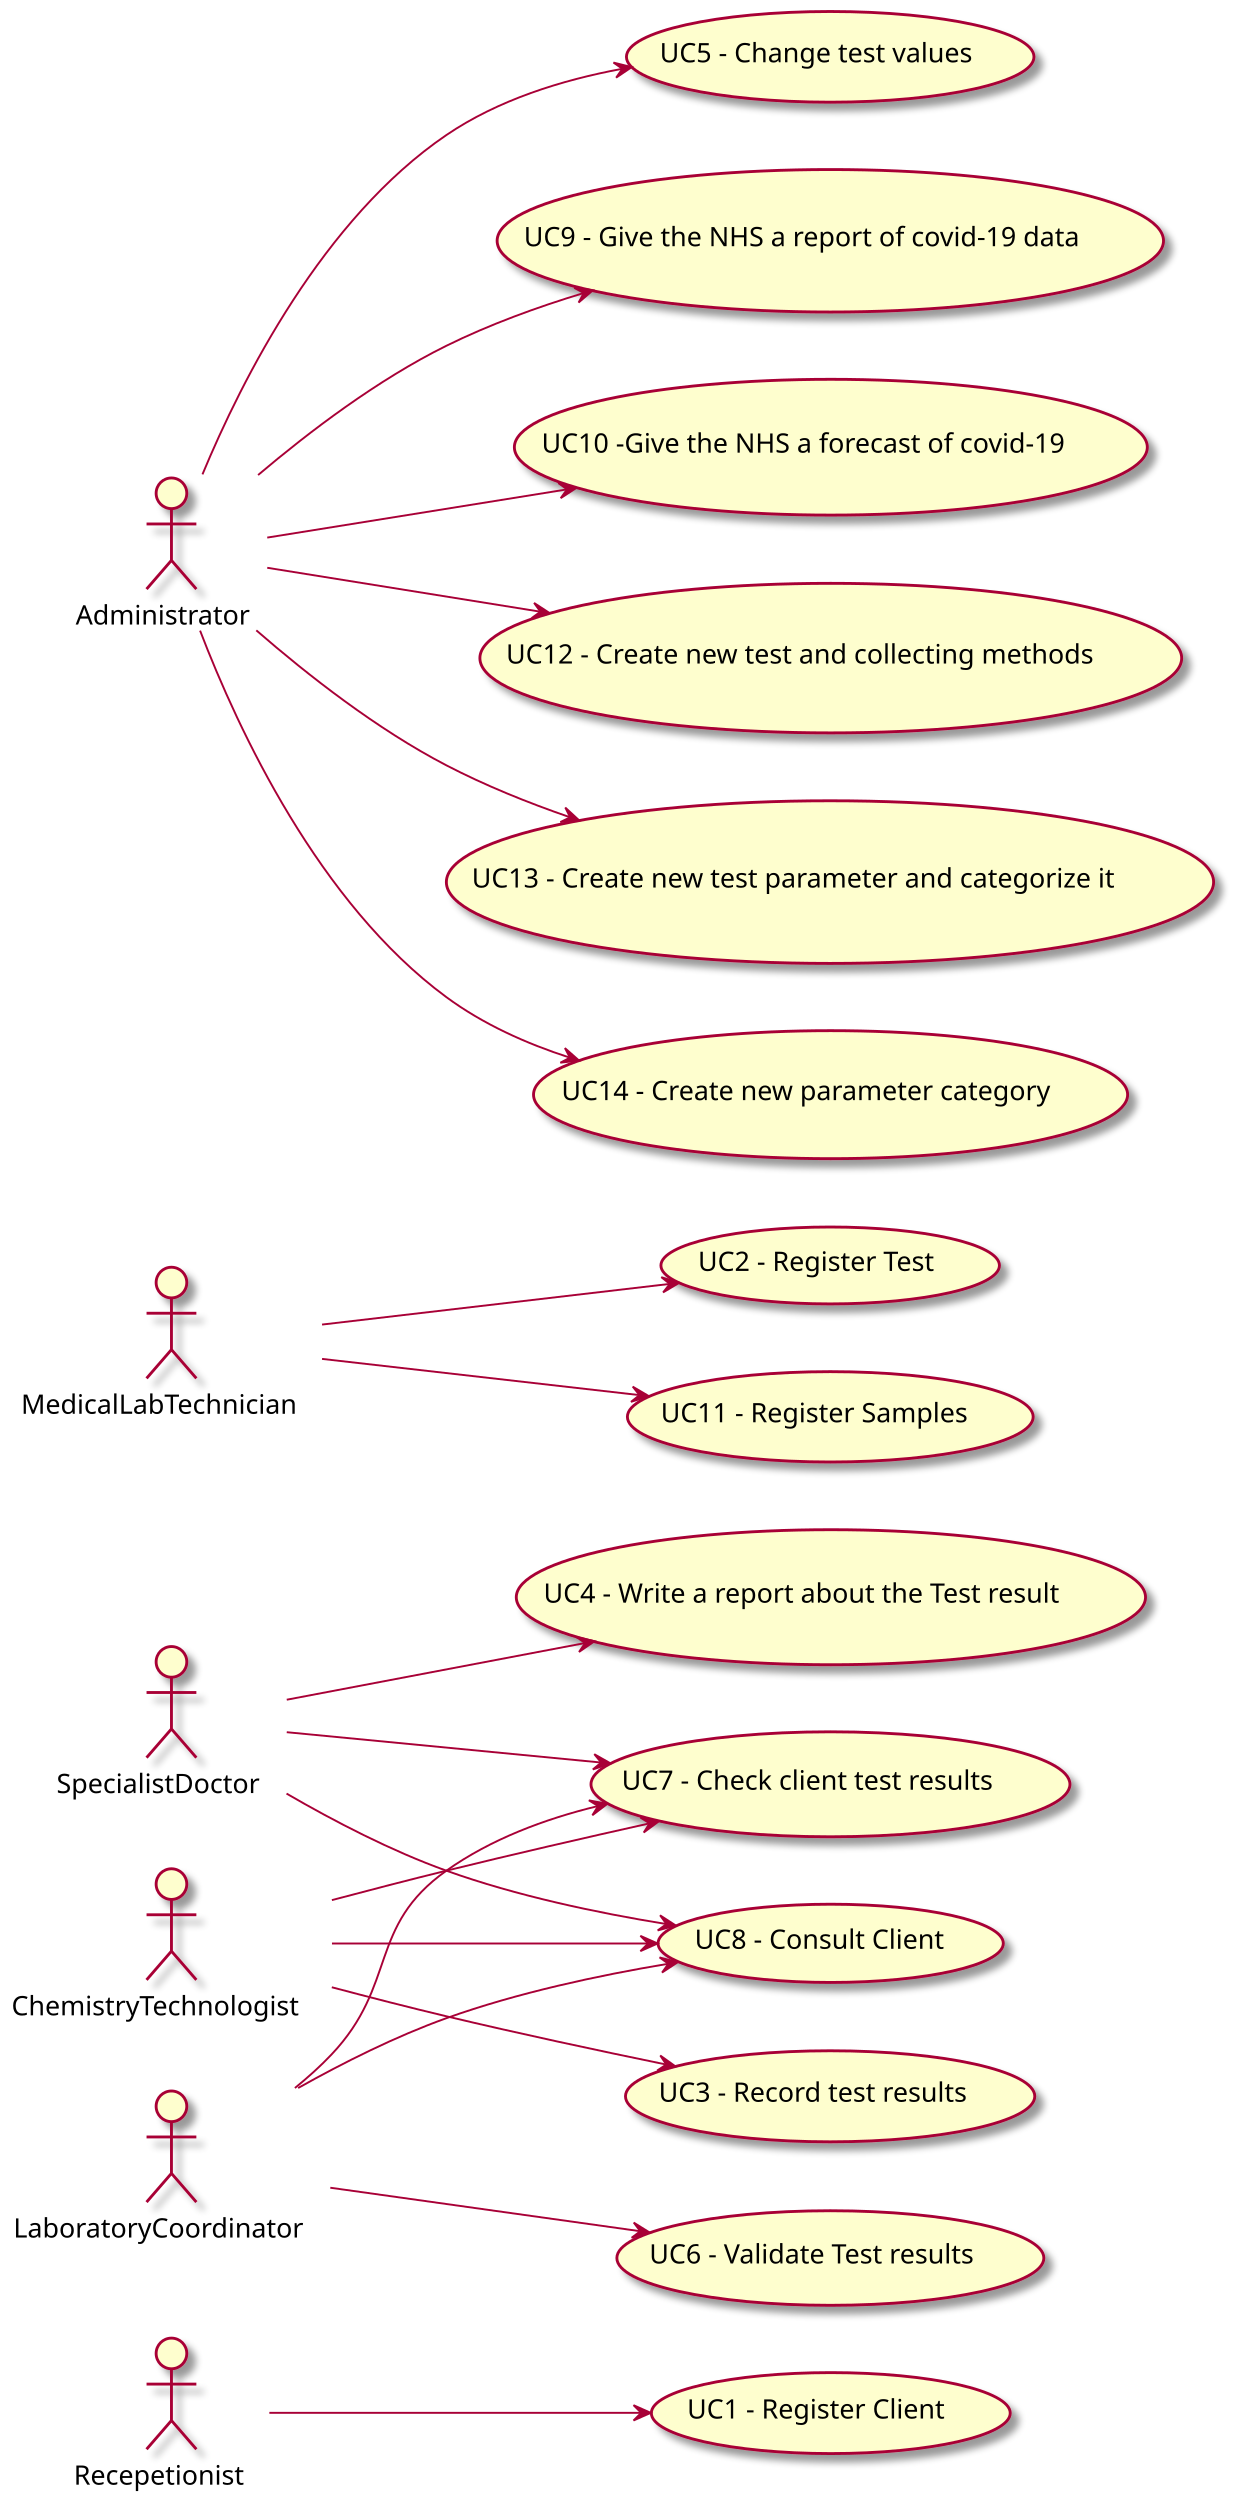
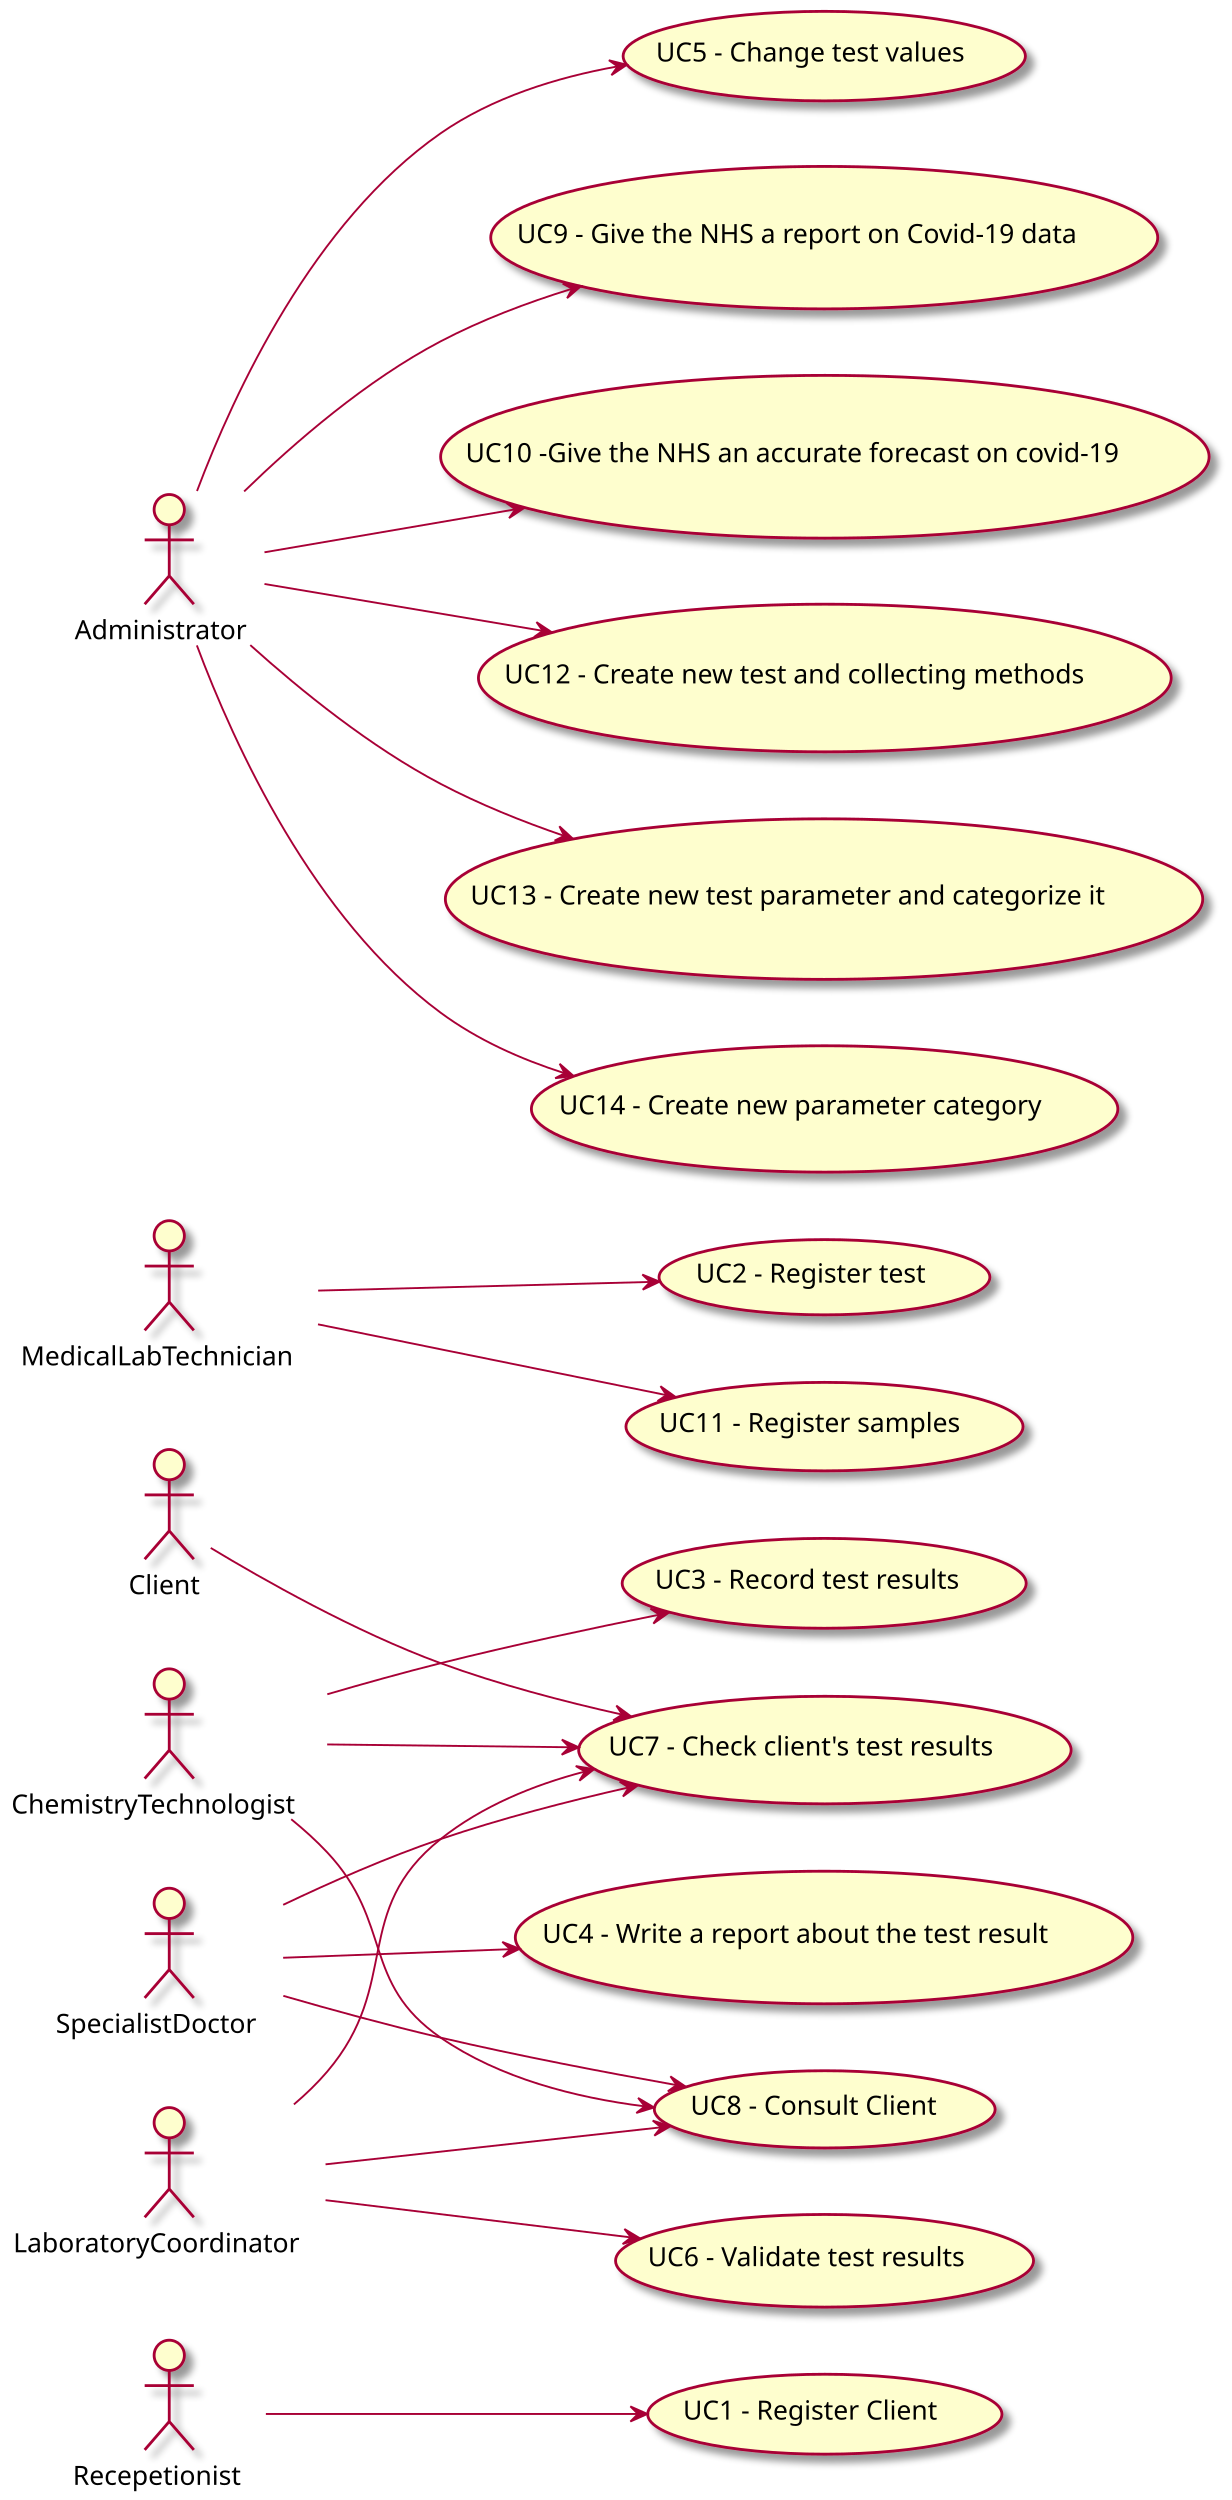
- <svg xmlns="http://www.w3.org/2000/svg" contentScriptType="application/ecmascript" contentStyleType="text/css" height="1305px" preserveAspectRatio="none" style="width:645px;height:1305px;" version="1.1" viewBox="0 0 645 1305" width="645px" zoomAndPan="magnify">
+ <svg xmlns="http://www.w3.org/2000/svg" contentScriptType="application/ecmascript" contentStyleType="text/css" height="1322px" preserveAspectRatio="none" style="width:651px;height:1322px;" version="1.1" viewBox="0 0 651 1322" width="651px" zoomAndPan="magnify">
  <defs>
-     <filter height="300%" id="f1mqpg60bxb8xo" width="300%" x="-1" y="-1">
+     <filter height="300%" id="fbl6vgjazbu7c" width="300%" x="-1" y="-1">
      <feGaussianBlur result="blurOut" stdDeviation="2.0" />
      <feColorMatrix in="blurOut" result="blurOut2" type="matrix" values="0 0 0 0 0 0 0 0 0 0 0 0 0 0 0 0 0 0 .4 0" />
      <feOffset dx="4.0" dy="4.0" in="blurOut2" result="blurOut3" />
      <feBlend in="SourceGraphic" in2="blurOut3" mode="normal" />
    </filter>
  </defs>
  <g>
-     <ellipse cx="89.5" cy="1228.5" fill="#FEFECE" filter="url(#f1mqpg60bxb8xo)" rx="8" ry="8" style="stroke:#A80036;stroke-width:1.5;" />
-     <path d="M89.5,1236.5 L89.5,1263.5 M76.5,1244.5 L102.5,1244.5 M89.5,1263.5 L76.5,1278.5 M89.5,1263.5 L102.5,1278.5 " fill="none" filter="url(#f1mqpg60bxb8xo)" style="stroke:#A80036;stroke-width:1.5;" />
-     <text fill="#000000" font-family="sans-serif" font-size="14" lengthAdjust="spacing" textLength="102" x="38.5" y="1296.995">Recepetionist</text>
-     <ellipse cx="433.669" cy="1259.634" fill="#FEFECE" filter="url(#f1mqpg60bxb8xo)" rx="93.669" ry="21.134" style="stroke:#A80036;stroke-width:1.5;" />
-     <text fill="#000000" font-family="sans-serif" font-size="14" lengthAdjust="spacing" textLength="150" x="358.669" y="1262.48">UC1 - Register Client</text>
-     <ellipse cx="433.504" cy="931.401" fill="#FEFECE" filter="url(#f1mqpg60bxb8xo)" rx="125.004" ry="27.401" style="stroke:#A80036;stroke-width:1.5;" />
-     <text fill="#000000" font-family="sans-serif" font-size="14" lengthAdjust="spacing" textLength="218" x="324.504" y="934.247">UC7 - Check client test results</text>
-     <ellipse cx="433.614" cy="1014.423" fill="#FEFECE" filter="url(#f1mqpg60bxb8xo)" rx="90.114" ry="20.423" style="stroke:#A80036;stroke-width:1.5;" />
-     <text fill="#000000" font-family="sans-serif" font-size="14" lengthAdjust="spacing" textLength="142" x="362.614" y="1017.27">UC8 - Consult Client</text>
-     <ellipse cx="89.5" cy="669.5" fill="#FEFECE" filter="url(#f1mqpg60bxb8xo)" rx="8" ry="8" style="stroke:#A80036;stroke-width:1.5;" />
-     <path d="M89.5,677.5 L89.5,704.5 M76.5,685.5 L102.5,685.5 M89.5,704.5 L76.5,719.5 M89.5,704.5 L102.5,719.5 " fill="none" filter="url(#f1mqpg60bxb8xo)" style="stroke:#A80036;stroke-width:1.5;" />
-     <text fill="#000000" font-family="sans-serif" font-size="14" lengthAdjust="spacing" textLength="157" x="11" y="737.995">MedicalLabTechnician</text>
-     <ellipse cx="433.352" cy="660.57" fill="#FEFECE" filter="url(#f1mqpg60bxb8xo)" rx="88.352" ry="20.07" style="stroke:#A80036;stroke-width:1.5;" />
-     <text fill="#000000" font-family="sans-serif" font-size="14" lengthAdjust="spacing" textLength="138" x="364.352" y="663.417">UC2 - Register Test</text>
-     <ellipse cx="433.409" cy="739.582" fill="#FEFECE" filter="url(#f1mqpg60bxb8xo)" rx="105.909" ry="23.582" style="stroke:#A80036;stroke-width:1.5;" />
-     <text fill="#000000" font-family="sans-serif" font-size="14" lengthAdjust="spacing" textLength="177" x="344.909" y="742.428">UC11 - Register Samples</text>
-     <ellipse cx="89.5" cy="983.5" fill="#FEFECE" filter="url(#f1mqpg60bxb8xo)" rx="8" ry="8" style="stroke:#A80036;stroke-width:1.5;" />
-     <path d="M89.5,991.5 L89.5,1018.5 M76.5,999.5 L102.5,999.5 M89.5,1018.5 L76.5,1033.5 M89.5,1018.5 L102.5,1033.5 " fill="none" filter="url(#f1mqpg60bxb8xo)" style="stroke:#A80036;stroke-width:1.5;" />
-     <text fill="#000000" font-family="sans-serif" font-size="14" lengthAdjust="spacing" textLength="167" x="6" y="1051.995">ChemistryTechnologist</text>
-     <ellipse cx="433.328" cy="1094.265" fill="#FEFECE" filter="url(#f1mqpg60bxb8xo)" rx="106.828" ry="23.765" style="stroke:#A80036;stroke-width:1.5;" />
-     <text fill="#000000" font-family="sans-serif" font-size="14" lengthAdjust="spacing" textLength="179" x="343.828" y="1097.112">UC3 - Record test results</text>
-     <ellipse cx="89.5" cy="867.5" fill="#FEFECE" filter="url(#f1mqpg60bxb8xo)" rx="8" ry="8" style="stroke:#A80036;stroke-width:1.5;" />
-     <path d="M89.5,875.5 L89.5,902.5 M76.5,883.5 L102.5,883.5 M89.5,902.5 L76.5,917.5 M89.5,902.5 L102.5,917.5 " fill="none" filter="url(#f1mqpg60bxb8xo)" style="stroke:#A80036;stroke-width:1.5;" />
-     <text fill="#000000" font-family="sans-serif" font-size="14" lengthAdjust="spacing" textLength="120" x="29.5" y="935.995">SpecialistDoctor</text>
-     <ellipse cx="433.733" cy="833.746" fill="#FEFECE" filter="url(#f1mqpg60bxb8xo)" rx="164.232" ry="35.246" style="stroke:#A80036;stroke-width:1.5;" />
-     <text fill="#000000" font-family="sans-serif" font-size="14" lengthAdjust="spacing" textLength="300" x="283.733" y="836.593">UC4 - Write a report about the Test result</text>
-     <ellipse cx="89.5" cy="257.5" fill="#FEFECE" filter="url(#f1mqpg60bxb8xo)" rx="8" ry="8" style="stroke:#A80036;stroke-width:1.5;" />
-     <path d="M89.5,265.5 L89.5,292.5 M76.5,273.5 L102.5,273.5 M89.5,292.5 L76.5,307.5 M89.5,292.5 L102.5,307.5 " fill="none" filter="url(#f1mqpg60bxb8xo)" style="stroke:#A80036;stroke-width:1.5;" />
-     <text fill="#000000" font-family="sans-serif" font-size="14" lengthAdjust="spacing" textLength="100" x="39.5" y="325.995">Administrator</text>
-     <ellipse cx="433.368" cy="29.674" fill="#FEFECE" filter="url(#f1mqpg60bxb8xo)" rx="106.368" ry="23.674" style="stroke:#A80036;stroke-width:1.5;" />
-     <text fill="#000000" font-family="sans-serif" font-size="14" lengthAdjust="spacing" textLength="178" x="344.368" y="32.52">UC5 - Change test values</text>
-     <ellipse cx="433.427" cy="125.685" fill="#FEFECE" filter="url(#f1mqpg60bxb8xo)" rx="173.927" ry="37.185" style="stroke:#A80036;stroke-width:1.5;" />
-     <text fill="#000000" font-family="sans-serif" font-size="14" lengthAdjust="spacing" textLength="320" x="273.427" y="128.532">UC9 - Give the NHS a report of covid-19 data</text>
-     <ellipse cx="433.7" cy="233.44" fill="#FEFECE" filter="url(#f1mqpg60bxb8xo)" rx="165.2" ry="35.44" style="stroke:#A80036;stroke-width:1.5;" />
-     <text fill="#000000" font-family="sans-serif" font-size="14" lengthAdjust="spacing" textLength="302" x="282.7" y="236.287">UC10 -Give the NHS a forecast of covid-19</text>
-     <ellipse cx="433.667" cy="343.533" fill="#FEFECE" filter="url(#f1mqpg60bxb8xo)" rx="183.167" ry="39.033" style="stroke:#A80036;stroke-width:1.5;" />
-     <text fill="#000000" font-family="sans-serif" font-size="14" lengthAdjust="spacing" textLength="339" x="264.167" y="346.38">UC12 - Create new test and collecting methods</text>
-     <ellipse cx="433.253" cy="460.451" fill="#FEFECE" filter="url(#f1mqpg60bxb8xo)" rx="200.254" ry="42.451" style="stroke:#A80036;stroke-width:1.5;" />
-     <text fill="#000000" font-family="sans-serif" font-size="14" lengthAdjust="spacing" textLength="374" x="246.254" y="463.297">UC13 - Create new test parameter and categorize it</text>
-     <ellipse cx="433.56" cy="571.412" fill="#FEFECE" filter="url(#f1mqpg60bxb8xo)" rx="155.06" ry="33.412" style="stroke:#A80036;stroke-width:1.5;" />
-     <text fill="#000000" font-family="sans-serif" font-size="14" lengthAdjust="spacing" textLength="281" x="293.06" y="574.259">UC14 - Create new parameter category</text>
-     <ellipse cx="89.5" cy="1099.5" fill="#FEFECE" filter="url(#f1mqpg60bxb8xo)" rx="8" ry="8" style="stroke:#A80036;stroke-width:1.5;" />
-     <path d="M89.5,1107.5 L89.5,1134.5 M76.5,1115.5 L102.5,1115.5 M89.5,1134.5 L76.5,1149.5 M89.5,1134.5 L102.5,1149.5 " fill="none" filter="url(#f1mqpg60bxb8xo)" style="stroke:#A80036;stroke-width:1.5;" />
-     <text fill="#000000" font-family="sans-serif" font-size="14" lengthAdjust="spacing" textLength="165" x="7" y="1167.995">LaboratoryCoordinator</text>
-     <ellipse cx="433.444" cy="1178.689" fill="#FEFECE" filter="url(#f1mqpg60bxb8xo)" rx="111.444" ry="24.689" style="stroke:#A80036;stroke-width:1.5;" />
-     <text fill="#000000" font-family="sans-serif" font-size="14" lengthAdjust="spacing" textLength="189" x="338.944" y="1181.535">UC6 - Validate Test results</text>
-     <path d="M140.596,1259.5 C191.306,1259.5 271.058,1259.5 334.395,1259.5 " fill="none" id="Recepetionist-to-Register" style="stroke:#A80036;stroke-width:1.0;" />
-     <polygon fill="#A80036" points="339.697,1259.5,330.697,1255.5,334.697,1259.5,330.697,1263.5,339.697,1259.5" style="stroke:#A80036;stroke-width:1.0;" />
-     <path d="M168.105,691.423 C222.135,685.104 294.111,676.686 349.321,670.228 " fill="none" id="MedicalLabTechnician-to-UC2 - Register Test" style="stroke:#A80036;stroke-width:1.0;" />
-     <polygon fill="#A80036" points="354.611,669.61,345.207,666.684,349.645,670.192,346.137,674.63,354.611,669.61" style="stroke:#A80036;stroke-width:1.0;" />
-     <path d="M168.105,709.35 C217.172,714.945 281.037,722.228 333.707,728.234 " fill="none" id="MedicalLabTechnician-to-UC11 - Register Samples" style="stroke:#A80036;stroke-width:1.0;" />
-     <polygon fill="#A80036" points="338.768,728.811,330.278,723.818,333.8,728.245,329.373,731.767,338.768,728.811" style="stroke:#A80036;stroke-width:1.0;" />
-     <path d="M173.199,1037.349 C192.756,1042.531 213.573,1047.868 233,1052.5 C270.41,1061.419 312.003,1070.333 347.489,1077.64 " fill="none" id="ChemistryTechnologist-to-UC3 - Record test results" style="stroke:#A80036;stroke-width:1.0;" />
-     <polygon fill="#A80036" points="352.679,1078.706,344.668,1072.977,347.781,1077.7,343.058,1080.814,352.679,1078.706" style="stroke:#A80036;stroke-width:1.0;" />
-     <path d="M173.248,991.853 C192.803,986.662 213.607,981.271 233,976.5 C267.504,968.011 305.52,959.282 339.029,951.798 " fill="none" id="ChemistryTechnologist-to-Check" style="stroke:#A80036;stroke-width:1.0;" />
-     <polygon fill="#A80036" points="343.939,950.703,334.284,948.758,339.059,951.792,336.026,956.567,343.939,950.703" style="stroke:#A80036;stroke-width:1.0;" />
-     <path d="M173.289,1014.5 C222.981,1014.5 286.359,1014.5 338.007,1014.5 " fill="none" id="ChemistryTechnologist-to-Sort" style="stroke:#A80036;stroke-width:1.0;" />
-     <polygon fill="#A80036" points="343.285,1014.5,334.285,1010.5,338.285,1014.5,334.285,1018.5,343.285,1014.5" style="stroke:#A80036;stroke-width:1.0;" />
-     <path d="M149.681,887.252 C192.464,879.121 251.876,867.829 305.208,857.693 " fill="none" id="SpecialistDoctor-to-UC4 - Write a report about the Test result" style="stroke:#A80036;stroke-width:1.0;" />
-     <polygon fill="#A80036" points="310.35,856.716,300.762,854.465,305.438,857.649,302.254,862.325,310.35,856.716" style="stroke:#A80036;stroke-width:1.0;" />
-     <path d="M149.567,936.251 C174.489,950.723 204.33,966.212 233,976.5 C269.533,989.609 311.538,998.471 347.552,1004.314 " fill="none" id="SpecialistDoctor-to-Sort" style="stroke:#A80036;stroke-width:1.0;" />
-     <polygon fill="#A80036" points="352.821,1005.154,344.563,999.787,347.883,1004.367,343.303,1007.687,352.821,1005.154" style="stroke:#A80036;stroke-width:1.0;" />
-     <path d="M149.681,904.21 C194.777,908.562 258.349,914.696 313.802,920.047 " fill="none" id="SpecialistDoctor-to-Check" style="stroke:#A80036;stroke-width:1.0;" />
-     <polygon fill="#A80036" points="318.8,920.529,310.226,915.683,313.823,920.049,309.458,923.647,318.8,920.529" style="stroke:#A80036;stroke-width:1.0;" />
-     <path d="M105.688,247.62 C126.472,197.61 168.693,114.24 233,70.5 C259.851,52.24 293.111,41.8 324.727,35.93 " fill="none" id="Administrator-to-UC5 - Change test values" style="stroke:#A80036;stroke-width:1.0;" />
-     <polygon fill="#A80036" points="329.786,35.02,320.223,32.664,324.864,35.899,321.629,40.54,329.786,35.02" style="stroke:#A80036;stroke-width:1.0;" />
-     <path d="M134.718,247.96 C161.471,225.31 197.236,198.16 233,180.5 C255.347,169.46 280.234,160.37 304.642,152.97 " fill="none" id="Administrator-to-UC9 - Give the NHS a report of covid-19 data" style="stroke:#A80036;stroke-width:1.0;" />
-     <polygon fill="#A80036" points="309.516,151.52,299.748,150.259,304.724,152.949,302.034,157.925,309.516,151.52" style="stroke:#A80036;stroke-width:1.0;" />
-     <path d="M139.5,280.62 C180.378,274.05 240.664,264.35 295.941,255.46 " fill="none" id="Administrator-to-UC10 -Give the NHS a forecast of covid-19" style="stroke:#A80036;stroke-width:1.0;" />
-     <polygon fill="#A80036" points="300.931,254.66,291.411,252.136,295.994,255.452,292.678,260.035,300.931,254.66" style="stroke:#A80036;stroke-width:1.0;" />
-     <path d="M139.5,296.38 C176.986,302.408 230.791,311.061 282.089,319.311 " fill="none" id="Administrator-to-UC12 - Create new test and collecting methods" style="stroke:#A80036;stroke-width:1.0;" />
-     <polygon fill="#A80036" points="287.045,320.108,278.795,314.729,282.108,319.314,277.524,322.628,287.045,320.108" style="stroke:#A80036;stroke-width:1.0;" />
-     <path d="M133.791,329.038 C160.644,352.371 196.826,380.702 233,399.5 C253.093,409.942 275.271,418.921 297.317,426.531 " fill="none" id="Administrator-to-UC13 - Create new test parameter and categorize it" style="stroke:#A80036;stroke-width:1.0;" />
-     <polygon fill="#A80036" points="302.316,428.234,295.086,421.547,297.583,426.623,292.507,429.12,302.316,428.234" style="stroke:#A80036;stroke-width:1.0;" />
-     <path d="M104.443,329.19 C124.512,381.546 166.601,471.564 233,520.5 C252.008,534.509 274.489,544.684 297.384,552.071 " fill="none" id="Administrator-to-UC14 - Create new parameter category" style="stroke:#A80036;stroke-width:1.0;" />
-     <polygon fill="#A80036" points="302.275,553.606,294.884,547.097,297.504,552.11,292.491,554.731,302.275,553.606" style="stroke:#A80036;stroke-width:1.0;" />
-     <path d="M172.418,1141.997 C220.945,1148.808 282.751,1157.483 333.936,1164.666 " fill="none" id="LaboratoryCoordinator-to-UC6 - Validate Test results" style="stroke:#A80036;stroke-width:1.0;" />
-     <polygon fill="#A80036" points="339.171,1165.401,330.814,1160.19,334.219,1164.707,329.703,1168.112,339.171,1165.401" style="stroke:#A80036;stroke-width:1.0;" />
-     <path d="M153.94,1089.936 C160.708,1084.454 167.221,1078.601 173,1072.5 C207.601,1035.972 191.963,1005.613 233,976.5 C256.104,960.109 284.185,949.564 311.896,942.813 " fill="none" id="LaboratoryCoordinator-to-Check" style="stroke:#A80036;stroke-width:1.0;" />
-     <polygon fill="#A80036" points="317.064,941.596,307.386,939.767,312.197,942.743,309.222,947.554,317.064,941.596" style="stroke:#A80036;stroke-width:1.0;" />
-     <path d="M155.624,1089.941 C179.27,1076.677 206.662,1062.942 233,1053.5 C269.888,1040.276 312.309,1031.186 348.523,1025.132 " fill="none" id="LaboratoryCoordinator-to-Sort" style="stroke:#A80036;stroke-width:1.0;" />
-     <polygon fill="#A80036" points="353.82,1024.261,344.29,1021.775,348.886,1025.073,345.589,1029.669,353.82,1024.261" style="stroke:#A80036;stroke-width:1.0;" />
+     <ellipse cx="89.5" cy="1245.5" fill="#FEFECE" filter="url(#fbl6vgjazbu7c)" rx="8" ry="8" style="stroke:#A80036;stroke-width:1.5;" />
+     <path d="M89.5,1253.5 L89.5,1280.5 M76.5,1261.5 L102.5,1261.5 M89.5,1280.5 L76.5,1295.5 M89.5,1280.5 L102.5,1295.5 " fill="none" filter="url(#fbl6vgjazbu7c)" style="stroke:#A80036;stroke-width:1.5;" />
+     <text fill="#000000" font-family="sans-serif" font-size="14" lengthAdjust="spacing" textLength="102" x="38.5" y="1313.995">Recepetionist</text>
+     <ellipse cx="436.169" cy="1276.634" fill="#FEFECE" filter="url(#fbl6vgjazbu7c)" rx="93.669" ry="21.134" style="stroke:#A80036;stroke-width:1.5;" />
+     <text fill="#000000" font-family="sans-serif" font-size="14" lengthAdjust="spacing" textLength="150" x="361.169" y="1279.48">UC1 - Register Client</text>
+     <ellipse cx="436.201" cy="925.44" fill="#FEFECE" filter="url(#fbl6vgjazbu7c)" rx="130.201" ry="28.44" style="stroke:#A80036;stroke-width:1.5;" />
+     <text fill="#000000" font-family="sans-serif" font-size="14" lengthAdjust="spacing" textLength="229" x="321.701" y="928.287">UC7 - Check client's test results</text>
+     <ellipse cx="436.114" cy="1115.423" fill="#FEFECE" filter="url(#fbl6vgjazbu7c)" rx="90.114" ry="20.423" style="stroke:#A80036;stroke-width:1.5;" />
+     <text fill="#000000" font-family="sans-serif" font-size="14" lengthAdjust="spacing" textLength="142" x="365.114" y="1118.27">UC8 - Consult Client</text>
+     <ellipse cx="89.5" cy="653.5" fill="#FEFECE" filter="url(#fbl6vgjazbu7c)" rx="8" ry="8" style="stroke:#A80036;stroke-width:1.5;" />
+     <path d="M89.5,661.5 L89.5,688.5 M76.5,669.5 L102.5,669.5 M89.5,688.5 L76.5,703.5 M89.5,688.5 L102.5,703.5 " fill="none" filter="url(#fbl6vgjazbu7c)" style="stroke:#A80036;stroke-width:1.5;" />
+     <text fill="#000000" font-family="sans-serif" font-size="14" lengthAdjust="spacing" textLength="157" x="11" y="721.995">MedicalLabTechnician</text>
+     <ellipse cx="435.974" cy="675.395" fill="#FEFECE" filter="url(#fbl6vgjazbu7c)" rx="87.474" ry="19.895" style="stroke:#A80036;stroke-width:1.5;" />
+     <text fill="#000000" font-family="sans-serif" font-size="14" lengthAdjust="spacing" textLength="136" x="367.974" y="678.242">UC2 - Register test</text>
+     <ellipse cx="435.991" cy="754.398" fill="#FEFECE" filter="url(#fbl6vgjazbu7c)" rx="104.991" ry="23.398" style="stroke:#A80036;stroke-width:1.5;" />
+     <text fill="#000000" font-family="sans-serif" font-size="14" lengthAdjust="spacing" textLength="175" x="348.491" y="757.245">UC11 - Register samples</text>
+     <ellipse cx="89.5" cy="890.5" fill="#FEFECE" filter="url(#fbl6vgjazbu7c)" rx="8" ry="8" style="stroke:#A80036;stroke-width:1.5;" />
+     <path d="M89.5,898.5 L89.5,925.5 M76.5,906.5 L102.5,906.5 M89.5,925.5 L76.5,940.5 M89.5,925.5 L102.5,940.5 " fill="none" filter="url(#fbl6vgjazbu7c)" style="stroke:#A80036;stroke-width:1.5;" />
+     <text fill="#000000" font-family="sans-serif" font-size="14" lengthAdjust="spacing" textLength="167" x="6" y="958.995">ChemistryTechnologist</text>
+     <ellipse cx="435.828" cy="837.265" fill="#FEFECE" filter="url(#fbl6vgjazbu7c)" rx="106.828" ry="23.765" style="stroke:#A80036;stroke-width:1.5;" />
+     <text fill="#000000" font-family="sans-serif" font-size="14" lengthAdjust="spacing" textLength="179" x="346.328" y="840.112">UC3 - Record test results</text>
+     <ellipse cx="89.5" cy="1006.5" fill="#FEFECE" filter="url(#fbl6vgjazbu7c)" rx="8" ry="8" style="stroke:#A80036;stroke-width:1.5;" />
+     <path d="M89.5,1014.5 L89.5,1041.5 M76.5,1022.5 L102.5,1022.5 M89.5,1041.5 L76.5,1056.5 M89.5,1041.5 L102.5,1056.5 " fill="none" filter="url(#fbl6vgjazbu7c)" style="stroke:#A80036;stroke-width:1.5;" />
+     <text fill="#000000" font-family="sans-serif" font-size="14" lengthAdjust="spacing" textLength="120" x="29.5" y="1074.995">SpecialistDoctor</text>
+     <ellipse cx="435.765" cy="1024.553" fill="#FEFECE" filter="url(#fbl6vgjazbu7c)" rx="163.265" ry="35.053" style="stroke:#A80036;stroke-width:1.5;" />
+     <text fill="#000000" font-family="sans-serif" font-size="14" lengthAdjust="spacing" textLength="298" x="286.765" y="1027.4">UC4 - Write a report about the test result</text>
+     <ellipse cx="89.5" cy="269.5" fill="#FEFECE" filter="url(#fbl6vgjazbu7c)" rx="8" ry="8" style="stroke:#A80036;stroke-width:1.5;" />
+     <path d="M89.5,277.5 L89.5,304.5 M76.5,285.5 L102.5,285.5 M89.5,304.5 L76.5,319.5 M89.5,304.5 L102.5,319.5 " fill="none" filter="url(#fbl6vgjazbu7c)" style="stroke:#A80036;stroke-width:1.5;" />
+     <text fill="#000000" font-family="sans-serif" font-size="14" lengthAdjust="spacing" textLength="100" x="39.5" y="337.995">Administrator</text>
+     <ellipse cx="435.868" cy="29.674" fill="#FEFECE" filter="url(#fbl6vgjazbu7c)" rx="106.368" ry="23.674" style="stroke:#A80036;stroke-width:1.5;" />
+     <text fill="#000000" font-family="sans-serif" font-size="14" lengthAdjust="spacing" textLength="178" x="346.868" y="32.52">UC5 - Change test values</text>
+     <ellipse cx="435.856" cy="125.671" fill="#FEFECE" filter="url(#fbl6vgjazbu7c)" rx="176.356" ry="37.671" style="stroke:#A80036;stroke-width:1.5;" />
+     <text fill="#000000" font-family="sans-serif" font-size="14" lengthAdjust="spacing" textLength="325" x="273.356" y="128.518">UC9 - Give the NHS a report on Covid-19 data</text>
+     <ellipse cx="436.19" cy="241.538" fill="#FEFECE" filter="url(#fbl6vgjazbu7c)" rx="203.19" ry="43.038" style="stroke:#A80036;stroke-width:1.5;" />
+     <text fill="#000000" font-family="sans-serif" font-size="14" lengthAdjust="spacing" textLength="380" x="246.19" y="244.385">UC10 -Give the NHS an accurate forecast on covid-19</text>
+     <ellipse cx="436.167" cy="358.533" fill="#FEFECE" filter="url(#fbl6vgjazbu7c)" rx="183.167" ry="39.033" style="stroke:#A80036;stroke-width:1.5;" />
+     <text fill="#000000" font-family="sans-serif" font-size="14" lengthAdjust="spacing" textLength="339" x="266.667" y="361.38">UC12 - Create new test and collecting methods</text>
+     <ellipse cx="435.753" cy="475.451" fill="#FEFECE" filter="url(#fbl6vgjazbu7c)" rx="200.254" ry="42.451" style="stroke:#A80036;stroke-width:1.5;" />
+     <text fill="#000000" font-family="sans-serif" font-size="14" lengthAdjust="spacing" textLength="374" x="248.754" y="478.297">UC13 - Create new test parameter and categorize it</text>
+     <ellipse cx="436.06" cy="586.412" fill="#FEFECE" filter="url(#fbl6vgjazbu7c)" rx="155.06" ry="33.412" style="stroke:#A80036;stroke-width:1.5;" />
+     <text fill="#000000" font-family="sans-serif" font-size="14" lengthAdjust="spacing" textLength="281" x="295.56" y="589.259">UC14 - Create new parameter category</text>
+     <ellipse cx="89.5" cy="1122.5" fill="#FEFECE" filter="url(#fbl6vgjazbu7c)" rx="8" ry="8" style="stroke:#A80036;stroke-width:1.5;" />
+     <path d="M89.5,1130.5 L89.5,1157.5 M76.5,1138.5 L102.5,1138.5 M89.5,1157.5 L76.5,1172.5 M89.5,1157.5 L102.5,1172.5 " fill="none" filter="url(#fbl6vgjazbu7c)" style="stroke:#A80036;stroke-width:1.5;" />
+     <text fill="#000000" font-family="sans-serif" font-size="14" lengthAdjust="spacing" textLength="165" x="7" y="1190.995">LaboratoryCoordinator</text>
+     <ellipse cx="436.018" cy="1195.504" fill="#FEFECE" filter="url(#fbl6vgjazbu7c)" rx="110.518" ry="24.504" style="stroke:#A80036;stroke-width:1.5;" />
+     <text fill="#000000" font-family="sans-serif" font-size="14" lengthAdjust="spacing" textLength="187" x="342.518" y="1198.35">UC6 - Validate test results</text>
+     <ellipse cx="89.5" cy="774.5" fill="#FEFECE" filter="url(#fbl6vgjazbu7c)" rx="8" ry="8" style="stroke:#A80036;stroke-width:1.5;" />
+     <path d="M89.5,782.5 L89.5,809.5 M76.5,790.5 L102.5,790.5 M89.5,809.5 L76.5,824.5 M89.5,809.5 L102.5,824.5 " fill="none" filter="url(#fbl6vgjazbu7c)" style="stroke:#A80036;stroke-width:1.5;" />
+     <text fill="#000000" font-family="sans-serif" font-size="14" lengthAdjust="spacing" textLength="43" x="68" y="842.995">Client</text>
+     <path d="M140.593,1276.5 C191.87,1276.5 272.903,1276.5 336.985,1276.5 " fill="none" id="Recepetionist-to-Register" style="stroke:#A80036;stroke-width:1.0;" />
+     <polygon fill="#A80036" points="342.348,1276.5,333.348,1272.5,337.348,1276.5,333.348,1280.5,342.348,1276.5" style="stroke:#A80036;stroke-width:1.0;" />
+     <path d="M168.242,682.469 C220.245,681.11 288.894,679.317 343.528,677.89 " fill="none" id="MedicalLabTechnician-to-UC2 - Register test" style="stroke:#A80036;stroke-width:1.0;" />
+     <polygon fill="#A80036" points="348.77,677.753,339.669,673.988,343.772,677.883,339.877,681.986,348.77,677.753" style="stroke:#A80036;stroke-width:1.0;" />
+     <path d="M168.153,700.311 C189.196,704.593 211.97,709.226 233,713.5 C272.106,721.448 315.472,730.251 351.967,737.657 " fill="none" id="MedicalLabTechnician-to-UC11 - Register samples" style="stroke:#A80036;stroke-width:1.0;" />
+     <polygon fill="#A80036" points="357.301,738.739,349.276,733.029,352.401,737.745,347.685,740.869,357.301,738.739" style="stroke:#A80036;stroke-width:1.0;" />
+     <path d="M173.074,895.921 C192.636,890.207 213.487,884.395 233,879.5 C270.585,870.071 312.476,861.111 348.322,853.907 " fill="none" id="ChemistryTechnologist-to-UC3 - Record test results" style="stroke:#A80036;stroke-width:1.0;" />
+     <polygon fill="#A80036" points="353.566,852.857,343.956,850.701,348.663,853.838,345.526,858.546,353.566,852.857" style="stroke:#A80036;stroke-width:1.0;" />
+     <path d="M173.016,922.458 C211.273,922.902 257.722,923.442 300.824,923.942 " fill="none" id="ChemistryTechnologist-to-Check" style="stroke:#A80036;stroke-width:1.0;" />
+     <polygon fill="#A80036" points="306.063,924.003,297.109,919.9,301.063,923.946,297.018,927.9,306.063,924.003" style="stroke:#A80036;stroke-width:1.0;" />
+     <path d="M153.996,962.012 C160.754,967.503 167.249,973.372 173,979.5 C207.95,1016.738 190.956,1048.508 233,1077.5 C264.22,1099.028 304.331,1109.231 340.57,1113.802 " fill="none" id="ChemistryTechnologist-to-Consult" style="stroke:#A80036;stroke-width:1.0;" />
+     <polygon fill="#A80036" points="345.888,1114.436,337.426,1109.397,340.923,1113.843,336.477,1117.341,345.888,1114.436" style="stroke:#A80036;stroke-width:1.0;" />
+     <path d="M149.722,1035.265 C183.09,1034.006 226.589,1032.365 269.526,1030.744 " fill="none" id="SpecialistDoctor-to-UC4 - Write a report about the test result" style="stroke:#A80036;stroke-width:1.0;" />
+     <polygon fill="#A80036" points="274.759,1030.547,265.615,1026.889,269.763,1030.736,265.916,1034.884,274.759,1030.547" style="stroke:#A80036;stroke-width:1.0;" />
+     <path d="M149.745,1007.269 C174.945,995.258 204.944,982.056 233,972.5 C264.706,961.701 300.041,952.544 332.183,945.262 " fill="none" id="SpecialistDoctor-to-Check" style="stroke:#A80036;stroke-width:1.0;" />
+     <polygon fill="#A80036" points="337.313,944.11,327.655,942.179,332.435,945.206,329.408,949.985,337.313,944.11" style="stroke:#A80036;stroke-width:1.0;" />
+     <path d="M149.825,1055.409 C175.297,1062.771 205.478,1071.062 233,1077.5 C273.902,1087.068 319.899,1095.872 357.657,1102.591 " fill="none" id="SpecialistDoctor-to-Consult" style="stroke:#A80036;stroke-width:1.0;" />
+     <polygon fill="#A80036" points="362.692,1103.483,354.528,1097.974,357.769,1102.61,353.132,1105.851,362.692,1103.483" style="stroke:#A80036;stroke-width:1.0;" />
+     <path d="M104.178,259.65 C123.957,207.19 165.729,117.33 233,70.5 C260.18,51.58 294.108,40.98 326.353,35.16 " fill="none" id="Administrator-to-UC5 - Change test values" style="stroke:#A80036;stroke-width:1.0;" />
+     <polygon fill="#A80036" points="331.513,34.26,321.962,31.856,326.587,35.114,323.328,39.738,331.513,34.26" style="stroke:#A80036;stroke-width:1.0;" />
+     <path d="M129.103,259.87 C155.982,233.75 193.899,201 233,180.5 C254.488,169.23 278.504,160.11 302.269,152.76 " fill="none" id="Administrator-to-UC9 - Give the NHS a report on Covid-19 data" style="stroke:#A80036;stroke-width:1.0;" />
+     <polygon fill="#A80036" points="307.335,151.22,297.561,150.01,302.551,152.674,299.887,157.664,307.335,151.22" style="stroke:#A80036;stroke-width:1.0;" />
+     <path d="M139.858,292.05 C174.933,286.04 224.194,277.6 272.438,269.34 " fill="none" id="Administrator-to-UC10 -Give the NHS an accurate forecast on covid-19" style="stroke:#A80036;stroke-width:1.0;" />
+     <polygon fill="#A80036" points="277.404,268.49,267.858,266.064,272.476,269.333,269.207,273.95,277.404,268.49" style="stroke:#A80036;stroke-width:1.0;" />
+     <path d="M139.858,308.81 C178.429,315.3 234.153,324.685 286.815,333.552 " fill="none" id="Administrator-to-UC12 - Create new test and collecting methods" style="stroke:#A80036;stroke-width:1.0;" />
+     <polygon fill="#A80036" points="291.902,334.408,283.692,328.967,286.972,333.577,282.362,336.856,291.902,334.408" style="stroke:#A80036;stroke-width:1.0;" />
+     <path d="M132.357,341.132 C159.254,365.339 195.983,395.04 233,414.5 C253.358,425.203 275.881,434.325 298.281,441.998 " fill="none" id="Administrator-to-UC13 - Create new test parameter and categorize it" style="stroke:#A80036;stroke-width:1.0;" />
+     <polygon fill="#A80036" points="303.058,443.613,295.813,436.941,298.321,442.012,293.251,444.52,303.058,443.613" style="stroke:#A80036;stroke-width:1.0;" />
+     <path d="M104.103,341.286 C123.918,394.278 165.852,485.87 233,535.5 C252.28,549.751 275.119,560.041 298.381,567.466 " fill="none" id="Administrator-to-UC14 - Create new parameter category" style="stroke:#A80036;stroke-width:1.0;" />
+     <polygon fill="#A80036" points="303.35,569.007,295.939,562.52,298.575,567.526,293.569,570.161,303.35,569.007" style="stroke:#A80036;stroke-width:1.0;" />
+     <path d="M172.142,1163.453 C220.425,1169.34 281.987,1176.845 333.395,1183.113 " fill="none" id="LaboratoryCoordinator-to-UC6 - Validate test results" style="stroke:#A80036;stroke-width:1.0;" />
+     <polygon fill="#A80036" points="338.655,1183.754,330.204,1178.696,333.692,1183.15,329.238,1186.637,338.655,1183.754" style="stroke:#A80036;stroke-width:1.0;" />
+     <path d="M155.418,1112.818 C161.764,1107.428 167.775,1101.629 173,1095.5 C212.46,1049.213 185.43,1010.403 233,972.5 C254.805,955.126 281.899,943.963 309.088,936.842 " fill="none" id="LaboratoryCoordinator-to-Check" style="stroke:#A80036;stroke-width:1.0;" />
+     <polygon fill="#A80036" points="314.165,935.559,304.459,933.887,309.317,936.784,306.42,941.643,314.165,935.559" style="stroke:#A80036;stroke-width:1.0;" />
+     <path d="M172.142,1144.495 C225.534,1138.605 295.165,1130.925 349.345,1124.948 " fill="none" id="LaboratoryCoordinator-to-Consult" style="stroke:#A80036;stroke-width:1.0;" />
+     <polygon fill="#A80036" points="354.539,1124.375,345.154,1121.387,349.569,1124.924,346.032,1129.338,354.539,1124.375" style="stroke:#A80036;stroke-width:1.0;" />
+     <path d="M111.446,818.557 C138.563,834.94 187.721,862.898 233,879.5 C263.451,890.665 297.514,899.672 328.865,906.656 " fill="none" id="Client-to-Check" style="stroke:#A80036;stroke-width:1.0;" />
+     <polygon fill="#A80036" points="333.872,907.76,325.943,901.917,328.989,906.684,324.222,909.73,333.872,907.76" style="stroke:#A80036;stroke-width:1.0;" />
  </g>
</svg>
